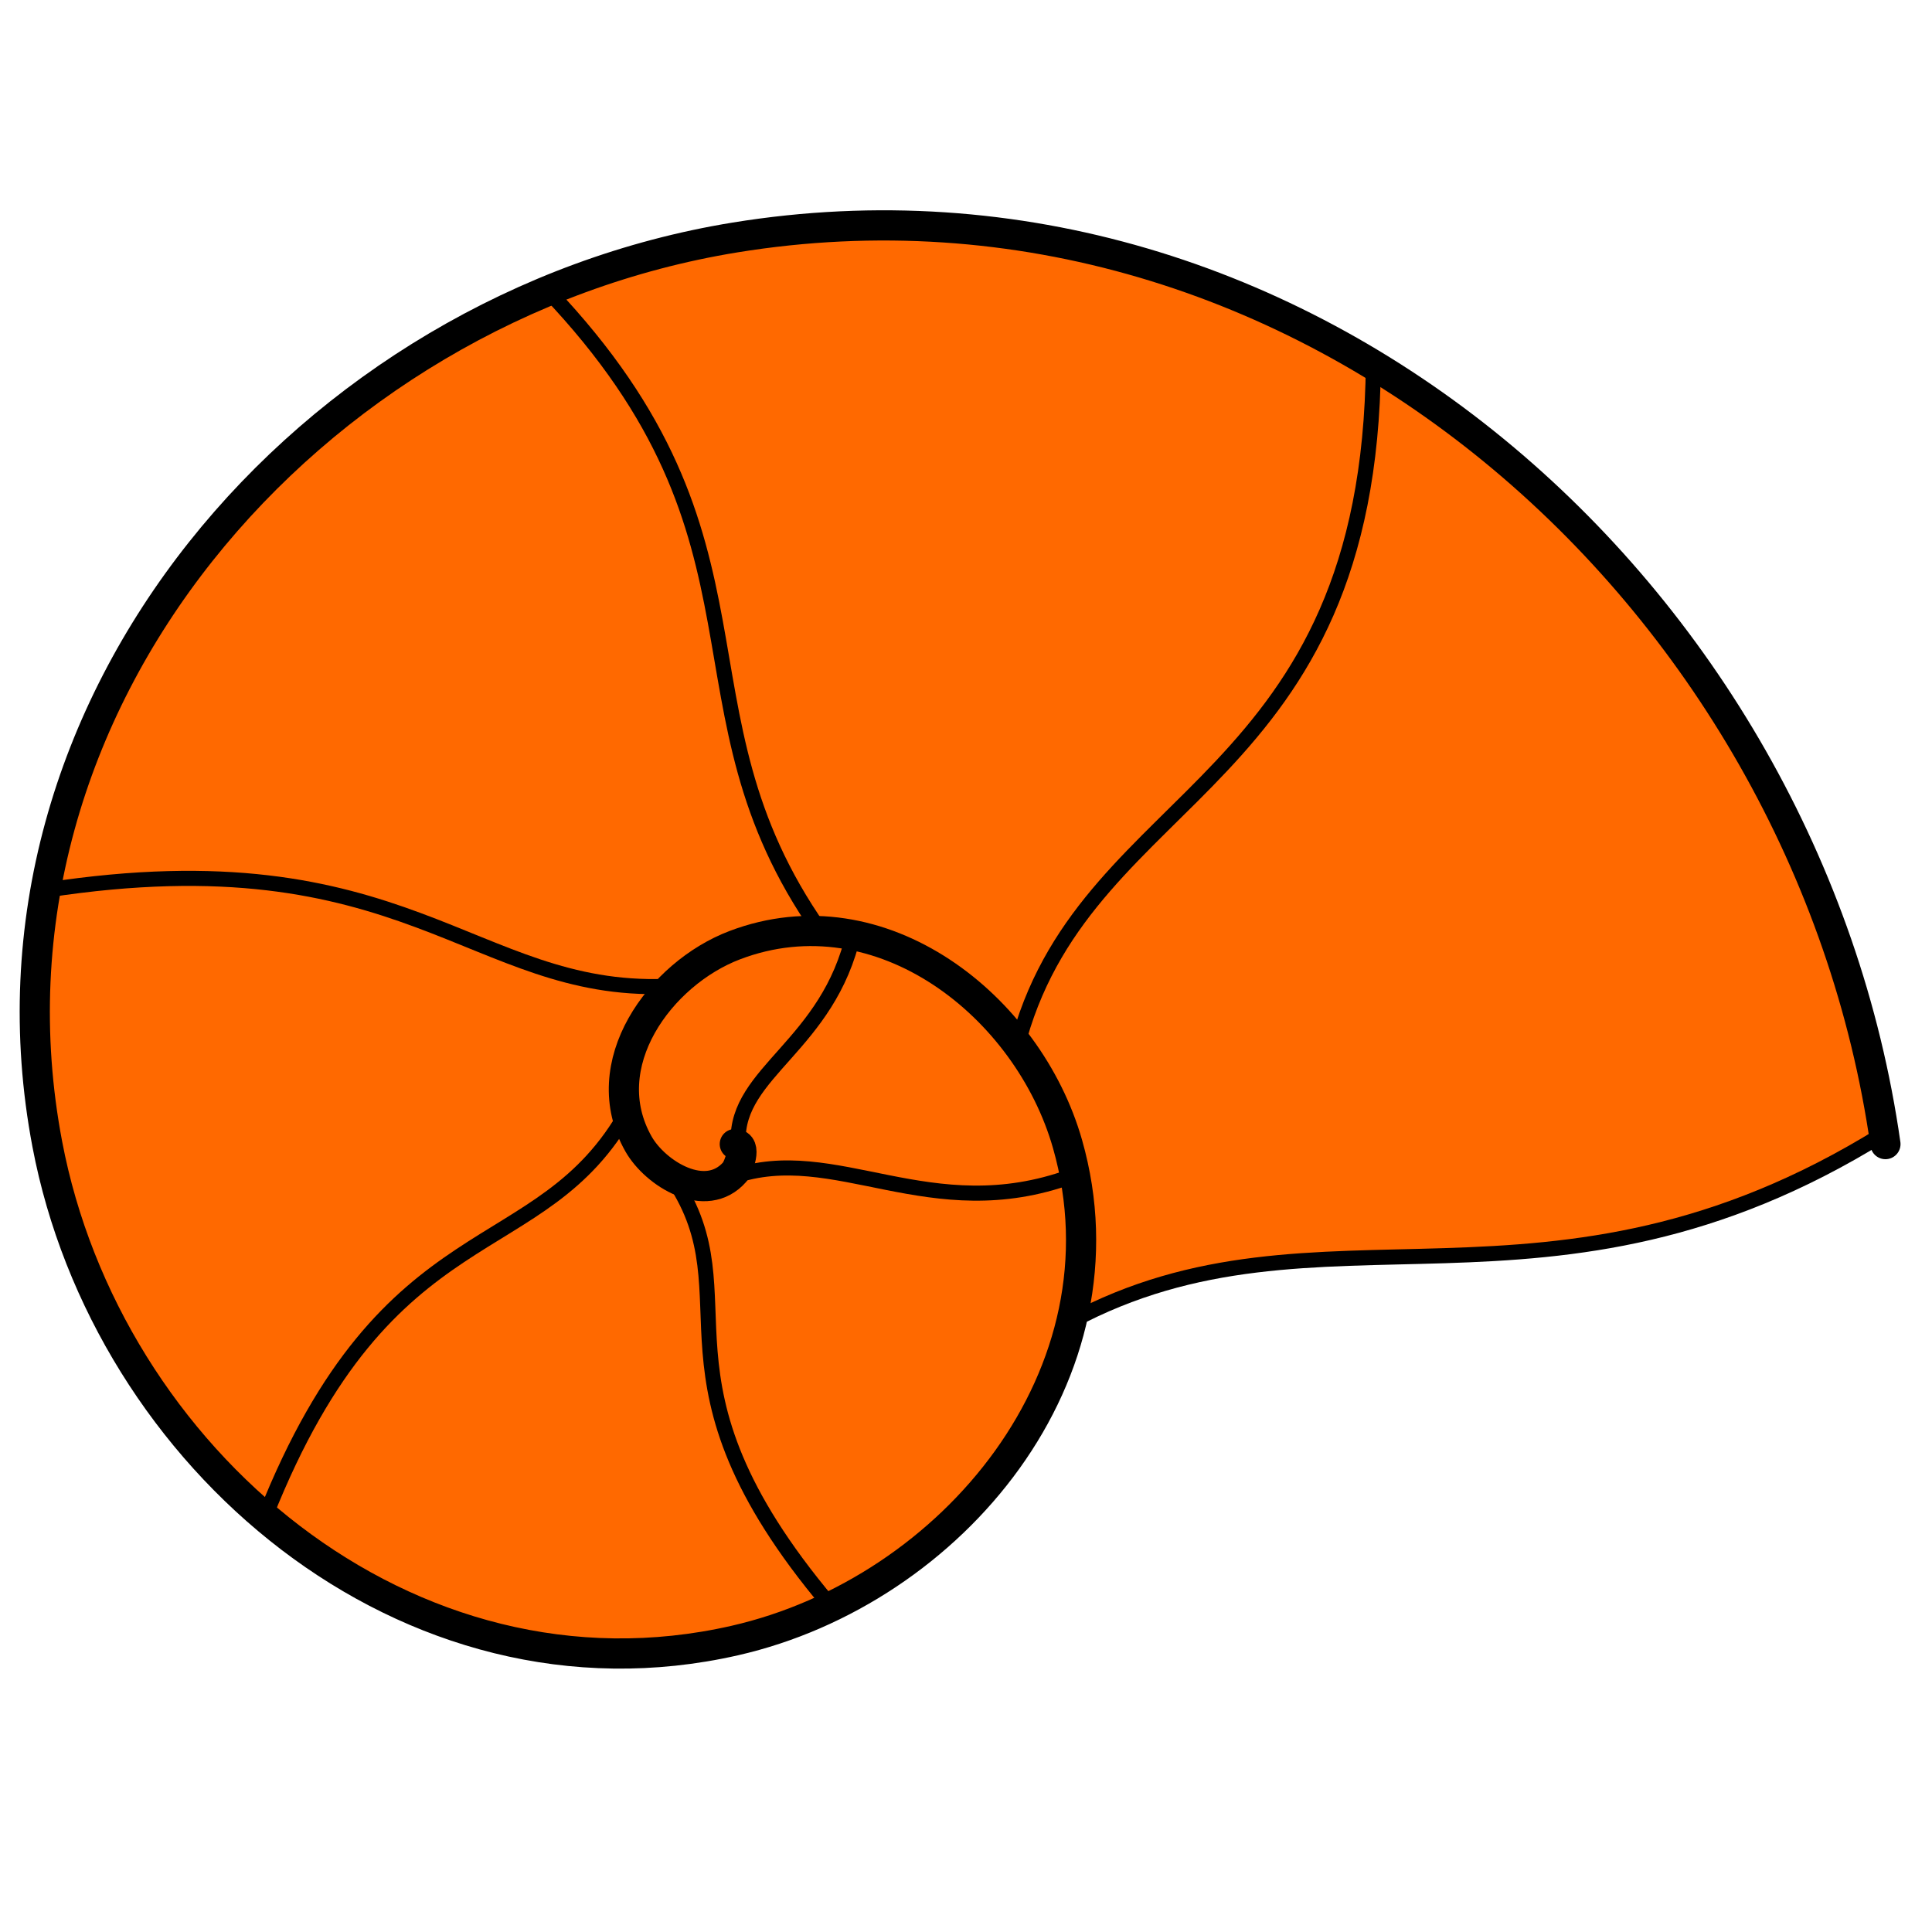
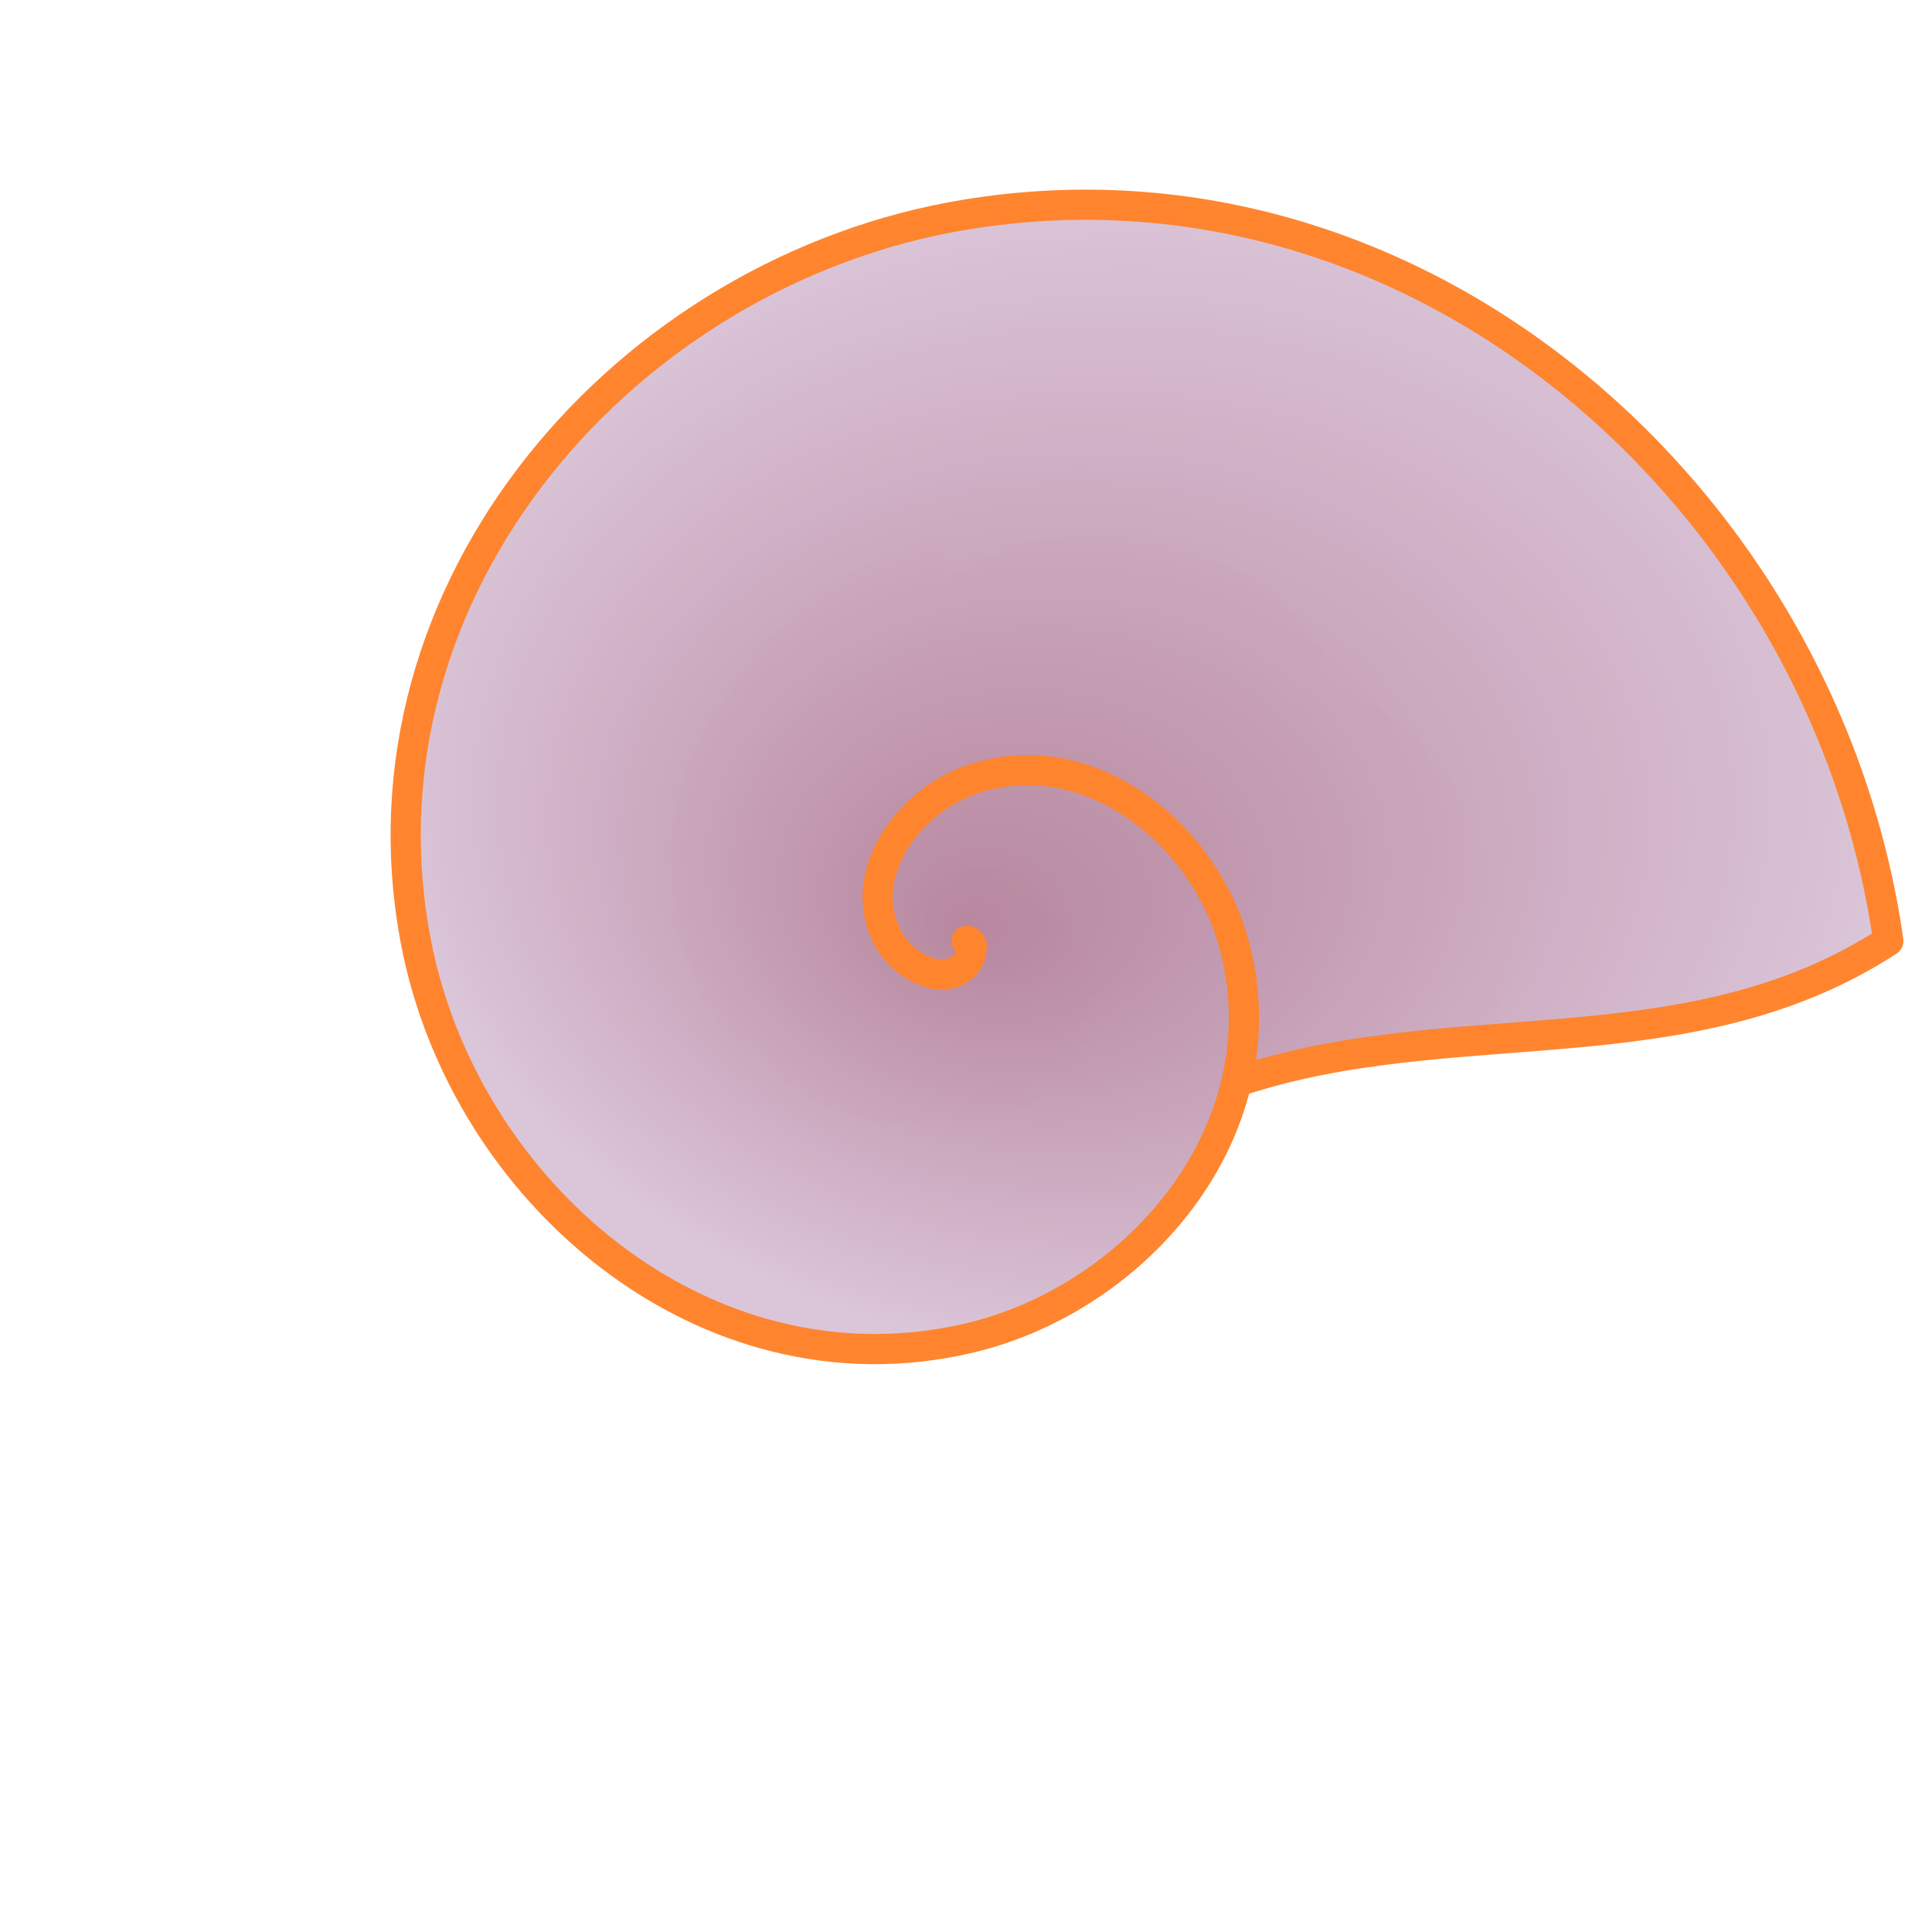
- <svg xmlns="http://www.w3.org/2000/svg" width="128" height="128" id="svg2" version="1.1">
+ <svg xmlns="http://www.w3.org/2000/svg" xmlns:xlink="http://www.w3.org/1999/xlink" width="128" height="128" id="svg2" version="1.1" style="display:inline">
  <defs id="defs4">
+     <linearGradient id="linearGradient4132">
+       <stop style="stop-color:#b688a1;stop-opacity:1;" offset="0" id="stop4134" />
+       <stop style="stop-color:#dbc5da;stop-opacity:1;" offset="1" id="stop4136" />
+     </linearGradient>
+     <linearGradient id="linearGradient4124">
+       <stop style="stop-color:#868ce4;stop-opacity:1;" offset="0" id="stop4126" />
+       <stop style="stop-color:#bbbfff;stop-opacity:1;" offset="1" id="stop4128" />
+     </linearGradient>
+     <linearGradient id="linearGradient3724">
+       <stop style="stop-color:#ffffff;stop-opacity:1;" offset="0" id="stop3726" />
+       <stop id="stop3732" offset="0.857" style="stop-color:#f3f3f3;stop-opacity:1;" />
+       <stop style="stop-color:#dddddd;stop-opacity:1;" offset="1" id="stop3728" />
+     </linearGradient>
+     <linearGradient id="linearGradient3627">
+       <stop style="stop-color:#ff6900;stop-opacity:1;" offset="0" id="stop3629" />
+       <stop style="stop-color:#ff9b55;stop-opacity:1;" offset="1" id="stop3631" />
+     </linearGradient>
    <linearGradient id="linearGradient3628">
      <stop style="stop-color:#f5f2ef;stop-opacity:1;" offset="0" id="stop3630" />
      <stop id="stop3636" offset="0.5" style="stop-color:#f1eceb;stop-opacity:1;" />
      <stop style="stop-color:#d5c7c7;stop-opacity:1;" offset="1" id="stop3632" />
    </linearGradient>
-     <filter id="filter3664">
-       <feGaussianBlur stdDeviation="0.934" id="feGaussianBlur3666" />
-     </filter>
+     <linearGradient id="linearGradient3627-8">
+       <stop style="stop-color:#ff6900;stop-opacity:1;" offset="0" id="stop3629-8" />
+       <stop style="stop-color:#ff9b55;stop-opacity:1;" offset="1" id="stop3631-2" />
+     </linearGradient>
+     <radialGradient r="28.581" fy="1005.59" fx="73.015" cy="1005.59" cx="73.015" gradientTransform="matrix(2.106047,0.09373117,-0.0790427,1.776012,-69.01095,-1729.335)" gradientUnits="userSpaceOnUse" id="radialGradient3780" xlink:href="#linearGradient3627-8" />
+     <linearGradient id="linearGradient3627-1">
+       <stop style="stop-color:#ff6900;stop-opacity:1;" offset="0" id="stop3629-7" />
+       <stop style="stop-color:#ff9b55;stop-opacity:1;" offset="1" id="stop3631-1" />
+     </linearGradient>
+     <radialGradient r="28.581" fy="1005.59" fx="73.015" cy="1005.59" cx="73.015" gradientTransform="matrix(2.106047,0.09373117,-0.0790427,1.776012,-69.01095,-1729.335)" gradientUnits="userSpaceOnUse" id="radialGradient3780-2" xlink:href="#linearGradient3627-1" />
+     <linearGradient id="linearGradient3627-6">
+       <stop style="stop-color:#ff6900;stop-opacity:1;" offset="0" id="stop3629-6" />
+       <stop style="stop-color:#ff9b55;stop-opacity:1;" offset="1" id="stop3631-9" />
+     </linearGradient>
+     <radialGradient r="28.581" fy="1005.59" fx="73.015" cy="1005.59" cx="73.015" gradientTransform="matrix(2.106047,0.09373117,-0.0790427,1.776012,-69.01095,-1729.335)" gradientUnits="userSpaceOnUse" id="radialGradient3780-7" xlink:href="#linearGradient3627-6" />
+     <linearGradient id="linearGradient3627-9">
+       <stop style="stop-color:#ff6900;stop-opacity:1;" offset="0" id="stop3629-9" />
+       <stop style="stop-color:#ff9b55;stop-opacity:1;" offset="1" id="stop3631-5" />
+     </linearGradient>
+     <radialGradient r="28.581" fy="1005.59" fx="73.015" cy="1005.59" cx="73.015" gradientTransform="matrix(2.106047,0.09373117,-0.0790427,1.776012,-69.01095,-1729.335)" gradientUnits="userSpaceOnUse" id="radialGradient3780-21" xlink:href="#linearGradient3627-9" />
+     <linearGradient id="linearGradient3627-5">
+       <stop style="stop-color:#ff6900;stop-opacity:1;" offset="0" id="stop3629-0" />
+       <stop style="stop-color:#ff9b55;stop-opacity:1;" offset="1" id="stop3631-7" />
+     </linearGradient>
+     <radialGradient r="28.581" fy="1005.59" fx="73.015" cy="1005.59" cx="73.015" gradientTransform="matrix(2.106047,0.09373117,-0.0790427,1.776012,-69.01095,-1729.335)" gradientUnits="userSpaceOnUse" id="radialGradient3780-27" xlink:href="#linearGradient3627-5" />
+     <linearGradient id="linearGradient3627-95">
+       <stop style="stop-color:#ff6900;stop-opacity:1;" offset="0" id="stop3629-70" />
+       <stop style="stop-color:#ff9b55;stop-opacity:1;" offset="1" id="stop3631-8" />
+     </linearGradient>
+     <radialGradient r="28.581" fy="1005.59" fx="73.015" cy="1005.59" cx="73.015" gradientTransform="matrix(2.106047,0.09373117,-0.0790427,1.776012,-69.01095,-1729.335)" gradientUnits="userSpaceOnUse" id="radialGradient3780-3" xlink:href="#linearGradient3627-95" />
+     <linearGradient id="linearGradient3627-0">
+       <stop style="stop-color:#ff6900;stop-opacity:1;" offset="0" id="stop3629-1" />
+       <stop style="stop-color:#ff9b55;stop-opacity:1;" offset="1" id="stop3631-59" />
+     </linearGradient>
+     <radialGradient r="28.581" fy="1005.59" fx="73.015" cy="1005.59" cx="73.015" gradientTransform="matrix(2.106047,0.09373117,-0.0790427,1.776012,-69.01095,-1729.335)" gradientUnits="userSpaceOnUse" id="radialGradient3780-0" xlink:href="#linearGradient3627-0" />
+     <radialGradient xlink:href="#linearGradient3724" id="radialGradient4020" gradientUnits="userSpaceOnUse" gradientTransform="matrix(0.801128,0,0,0.8011262,25.03278,925.9746)" cx="48.641" cy="77.875" fx="47.68" fy="15.822" r="78.703" />
+     <radialGradient xlink:href="#linearGradient3627" id="radialGradient4034" gradientUnits="userSpaceOnUse" gradientTransform="matrix(1.597804,-0.04217255,0.04171196,1.580974,-76.05557,-591.6453)" cx="71.011" cy="1000.847" fx="71.011" fy="1000.847" r="28.581" />
+     <radialGradient xlink:href="#linearGradient3627-8" id="radialGradient4037" gradientUnits="userSpaceOnUse" gradientTransform="matrix(1.395738,0.1486878,-0.1470693,1.381087,126.1149,-403.6164)" cx="66.48" cy="992.951" fx="66.48" fy="992.951" r="28.581" />
+     <radialGradient xlink:href="#linearGradient3627-1" id="radialGradient4040" gradientUnits="userSpaceOnUse" gradientTransform="matrix(1.176643,-1.116437,0.8651239,0.9121353,-866.7971,139.2253)" cx="60.458" cy="992.834" fx="60.458" fy="992.834" r="28.581" />
+     <radialGradient xlink:href="#linearGradient3627-6" id="radialGradient4043" gradientUnits="userSpaceOnUse" gradientTransform="matrix(-0.2716332,-1.275267,1.076259,-0.2293345,-998.6717,1285.146)" cx="57.797" cy="997.087" fx="57.797" fy="997.087" r="28.581" />
+     <radialGradient xlink:href="#linearGradient3627-9" id="radialGradient4046" gradientUnits="userSpaceOnUse" gradientTransform="matrix(-0.8749809,-0.2663695,0.275236,-0.9044614,-164.3185,1906.63)" cx="58.463" cy="1000.043" fx="58.463" fy="1000.043" r="28.581" />
+     <radialGradient xlink:href="#linearGradient3627-5" id="radialGradient4049" gradientUnits="userSpaceOnUse" gradientTransform="matrix(0.5654287,0.441871,-0.5547865,0.7101969,583.6193,250.2018)" cx="61.63" cy="1000.986" fx="61.63" fy="1000.986" r="28.581" />
+     <radialGradient xlink:href="#linearGradient3627-95" id="radialGradient4052" gradientUnits="userSpaceOnUse" gradientTransform="matrix(0.6098938,0,0,0.5144195,26.52715,474.1531)" cx="61.331" cy="1001.42" fx="61.331" fy="1001.42" r="28.581" />
+     <radialGradient xlink:href="#linearGradient3627-0" id="radialGradient4055" gradientUnits="userSpaceOnUse" gradientTransform="matrix(0.345382,0,0,0.291315,42.77652,695.5481)" cx="66.553" cy="995.517" fx="66.553" fy="995.517" r="28.581" />
+     <radialGradient xlink:href="#linearGradient4132" id="radialGradient4140" cx="63.601" cy="62.242" fx="48.619" fy="78.763" r="62.055" gradientTransform="matrix(1,0,0,0.7744283,0,14.04)" gradientUnits="userSpaceOnUse" />
  </defs>
-   <g id="layer1" transform="translate(0,-924.3622)">
-     <path id="path3821" d="m 48.907,999.985 c -0.144,-4.616 5.983,-6.349 7.654,-13.797 -7.8,-1.099 -12.672,2.481 -14.27,7.086 -1.598,4.605 -0.077,8.664 2.983,9.281 4.655,0.938 3.593,-2.642 3.633,-2.57 z" style="fill:#ff6900;stroke:none;stroke-width:1px;stroke-linecap:butt;stroke-linejoin:miter;stroke-opacity:1;color:#000000;fill-opacity:1;fill-rule:nonzero;marker:none;visibility:visible;display:inline;overflow:visible;enable-background:accumulate" />
-     <path id="path3810" style="fill:#ff6900;stroke:none;stroke-width:1px;stroke-linecap:butt;stroke-linejoin:miter;stroke-opacity:1;color:#000000;fill-opacity:1;fill-rule:nonzero;marker:none;visibility:visible;display:inline;overflow:visible;enable-background:accumulate" d="m 48.907,999.985 c 0.017,0.985 -0.104,1.697 -0.351,2.344 6.744,-2.358 13.077,3.383 22.431,-0.035 -1.973,-10.848 -9.894,-14.538 -14.426,-16.106 -1.671,7.448 -7.799,9.181 -7.654,13.797 z" />
-     <path id="path3796" style="fill:#ff6900;stroke:none;stroke-width:1px;stroke-linecap:butt;stroke-linejoin:miter;stroke-opacity:1;color:#000000;fill-opacity:1;fill-rule:nonzero;marker:none;visibility:visible;display:inline;overflow:visible;enable-background:accumulate" d="m 70.987,1002.294 c 3.023,9.434 -4.645,23.325 -16.081,28.301 -12.536,-14.908 -5.007,-20.178 -10.273,-28.079 1.248,0.693 2.429,0.819 3.923,-0.187 6.744,-2.358 13.077,3.383 22.431,-0.035 z" />
-     <path id="path3783" style="fill:#ff6900;stroke:none;stroke-width:1px;stroke-linecap:butt;stroke-linejoin:miter;stroke-opacity:1;color:#000000;fill-opacity:1;fill-rule:nonzero;marker:none;visibility:visible;display:inline;overflow:visible;enable-background:accumulate" d="m 54.906,1030.595 c -9.927,5.751 -25.469,3.563 -37.307,-5.846 8.142,-20.508 18.215,-16.406 24.004,-26.81 0.496,1.84 1.766,3.708 3.03,4.578 5.266,7.901 -2.263,13.171 10.273,28.079 z" />
-     <path id="path3770" style="fill:#ff6900;stroke:none;stroke-width:1px;stroke-linecap:butt;stroke-linejoin:miter;stroke-opacity:1;color:#000000;fill-opacity:1;fill-rule:nonzero;marker:none;visibility:visible;display:inline;overflow:visible;enable-background:accumulate" d="M 17.6,1024.749 C 2.438,1012.997 0.779,993.742 3.096,983.33 c 23.741,-3.649 28.203,6.832 40.989,6.384 -1.565,1.966 -2.779,5.625 -2.481,8.225 -5.788,10.404 -15.862,6.302 -24.004,26.81 z" />
-     <path id="path3757" style="fill:#ff6900;stroke:none;stroke-width:1px;stroke-linecap:butt;stroke-linejoin:miter;stroke-opacity:1;color:#000000;fill-opacity:1;fill-rule:nonzero;marker:none;visibility:visible;display:inline;overflow:visible;enable-background:accumulate" d="m 44.084,989.714 c 2.687,-1.869 4.412,-3.978 10.224,-3.747 C 43.974,971.225 52.177,960.319 36.326,943.658 22.015,949.277 5.933,965.132 3.096,983.33 c 23.741,-3.649 28.203,6.832 40.989,6.384 z" />
-     <path id="path3744" style="fill:#ff6900;stroke:none;stroke-width:1px;stroke-linecap:butt;stroke-linejoin:miter;stroke-opacity:1;color:#000000;fill-opacity:1;fill-rule:nonzero;marker:none;visibility:visible;display:inline;overflow:visible;enable-background:accumulate" d="m 54.308,985.967 c 4.483,0.377 9.189,2.716 13.248,7.097 4.706,-16.489 23.196,-16.591 23.434,-44.6 -20.906,-11.616 -39.701,-10.411 -54.664,-4.806 15.851,16.661 7.648,27.567 17.982,42.309 z" />
-     <path id="path3726" style="fill:#ff6900;stroke:none;stroke-width:1px;stroke-linecap:butt;stroke-linejoin:miter;stroke-opacity:1;fill-opacity:1" d="m 90.99,948.463 c 12.147,6.062 30.088,26.204 33.729,51.06 -22.154,13.745 -37.29,3.541 -53.766,12.388 1.3,-7.275 0.39,-12.007 -3.397,-18.848 4.706,-16.489 23.196,-16.591 23.434,-44.6 z" />
-     <path style="fill:none;stroke:#000000;stroke-width:1.564;stroke-linecap:round;stroke-linejoin:miter;stroke-opacity:1;stroke-miterlimit:4;stroke-dasharray:none" id="path3597" d="m 65.294,62.505 c 0.677,0 0.176,1.241 0,1.442 -1.507,1.717 -4.118,0.081 -4.986,-1.442 -2.344,-4.114 1.115,-8.832 4.986,-10.302 7.579,-2.879 15.206,3.158 17.241,10.302 C 85.917,74.376 76.571,85.64 65.294,88.211 48.336,92.075 32.751,78.73 29.669,62.505 25.336,39.691 43.342,19.133 65.294,15.56 94.71,10.771 120.865,34.073 124.915,62.505" transform="matrix(1.278607,0,0,1.27946,-34.80226,920.1892)" />
-     <path style="fill:none;stroke:#000000;stroke-width:1px;stroke-linecap:butt;stroke-linejoin:miter;stroke-opacity:1" d="M 124.719,75.162 C 102.566,88.906 87.429,78.702 70.953,87.55" id="path3692" transform="translate(0,924.3622)" />
-     <path style="fill:none;stroke:#000000;stroke-width:1px;stroke-linecap:butt;stroke-linejoin:miter;stroke-opacity:1" d="M 90.99,948.463 C 90.753,976.473 72.262,976.574 67.556,993.064" id="path3694" />
-     <path style="fill:none;stroke:#000000;stroke-width:1px;stroke-linecap:butt;stroke-linejoin:miter;stroke-opacity:1" d="m 36.326,943.658 c 15.851,16.661 7.648,27.567 17.982,42.309" id="path3696" />
-     <path style="fill:none;stroke:#000000;stroke-width:1px;stroke-linecap:butt;stroke-linejoin:miter;stroke-opacity:1" d="m 3.096,983.33 c 23.741,-3.649 28.203,6.832 40.989,6.384" id="path3698" />
-     <path style="fill:none;stroke:#000000;stroke-width:1px;stroke-linecap:butt;stroke-linejoin:miter;stroke-opacity:1" d="m 17.6,1024.749 c 8.142,-20.508 18.215,-16.406 24.004,-26.81" id="path3700" />
-     <path style="fill:none;stroke:#000000;stroke-width:1px;stroke-linecap:butt;stroke-linejoin:miter;stroke-opacity:1" d="m 54.906,1030.595 c -12.536,-14.908 -5.007,-20.178 -10.273,-28.079" id="path3702" />
-     <path style="fill:none;stroke:#000000;stroke-width:1px;stroke-linecap:butt;stroke-linejoin:miter;stroke-opacity:1" d="m 48.556,1002.329 c 6.744,-2.358 13.077,3.383 22.431,-0.035" id="path3704" />
-     <path style="fill:none;stroke:#000000;stroke-width:1px;stroke-linecap:butt;stroke-linejoin:miter;stroke-opacity:1" d="m 48.907,999.985 c -0.144,-4.616 5.983,-6.349 7.654,-13.797" id="path3706" />
+   <g id="layer5" style="display:none">
+     <path transform="translate(0,-924.3622)" style="opacity:0.988;color:#000000;fill:url(#radialGradient4020);fill-opacity:1;fill-rule:nonzero;stroke:none;stroke-width:1.5;marker:none;visibility:visible;display:inline;overflow:visible;enable-background:accumulate" d="m 63.988,926.112 c -34.378,0 -62.238,27.865 -62.238,62.25 0,34.385 27.859,62.25 62.238,62.25 34.378,0 62.263,-27.865 62.263,-62.25 0,-34.385 -27.884,-62.25 -62.263,-62.25 z" id="path4102" />
+   </g>
+   <g id="layer2" style="display:inline">
+     <path transform="translate(0,-924.3622)" id="path3821" d="m 64.213,986.558 c -0.116,-3.699 4.793,-5.087 6.132,-11.055 -6.249,-0.88 -10.375,1.666 -11.655,5.356 -1.28,3.69 0.149,7.479 2.601,7.974 3.729,0.752 3.016,-0.978 2.922,-2.274 z" style="color:#000000;fill:url(#radialGradient4055);fill-opacity:1;fill-rule:nonzero;stroke:none;stroke-width:1px;marker:none;visibility:visible;display:inline;overflow:visible;enable-background:accumulate" />
+     <path transform="translate(0,-924.3622)" id="path3810" style="color:#000000;fill:url(#radialGradient4052);fill-opacity:1;fill-rule:nonzero;stroke:none;stroke-width:1px;marker:none;visibility:visible;display:inline;overflow:visible;enable-background:accumulate" d="m 63.932,988.436 c 5.403,-1.889 10.477,2.711 17.97,-0.028 -1.384,-9.012 -7.788,-12.454 -11.821,-13.059 -1.041,4.979 -6.786,7.25 -6.149,13.087 z" />
+     <path transform="translate(0,-924.3622)" id="path3796" style="color:#000000;fill:url(#radialGradient4049);fill-opacity:1;fill-rule:nonzero;stroke:none;stroke-width:1px;marker:none;visibility:visible;display:inline;overflow:visible;enable-background:accumulate" d="m 69.02,1011.085 c -10.043,-11.945 -4.011,-16.168 -8.23,-22.499 1,0.556 2.406,0.475 3.603,-0.331 5.403,-1.889 10.067,2.633 17.56,-0.105 1.985,10.706 -4.296,17.695 -12.933,22.936 z" />
+     <path transform="translate(0,-924.3622)" id="path3783" style="color:#000000;fill:url(#radialGradient4046);fill-opacity:1;fill-rule:nonzero;stroke:none;stroke-width:1px;marker:none;visibility:visible;display:inline;overflow:visible;enable-background:accumulate" d="m 69.217,1010.893 c -7.953,4.608 -22.056,3.519 -30.941,-5.217 7.323,-15.447 15.466,-12.328 20.362,-19.76 0.398,1.475 1.795,2.202 2.808,2.898 4.219,6.331 -2.273,10.134 7.77,22.079 z" />
+     <path transform="translate(0,-924.3622)" id="path3770" style="color:#000000;fill:url(#radialGradient4043);fill-opacity:1;fill-rule:nonzero;stroke:none;stroke-width:1px;marker:none;visibility:visible;display:inline;overflow:visible;enable-background:accumulate" d="m 38.463,1005.724 c -12.146,-9.417 -12.573,-25.239 -10.717,-33.582 18.403,-1.802 22.9,7.173 31.887,7.221 -1.254,1.575 -1.035,4.945 -0.796,7.028 -4.093,6.99 -12.363,3.219 -20.373,19.333 z" />
+     <path transform="translate(0,-924.3622)" id="path3757" style="color:#000000;fill:url(#radialGradient4040);fill-opacity:1;fill-rule:nonzero;stroke:none;stroke-width:1px;marker:none;visibility:visible;display:inline;overflow:visible;enable-background:accumulate" d="m 59.068,980.25 c 1.176,-1.474 4.612,-4.562 7.478,-4.89 -6.262,-11.554 -0.097,-21.303 -10.877,-34.585 -11.465,4.502 -25.734,17.186 -28.007,31.768 18.768,-1.577 21.447,7.388 31.407,7.708 z" />
+     <path transform="translate(0,-924.3622)" id="path3744" style="color:#000000;fill:url(#radialGradient4037);fill-opacity:1;fill-rule:nonzero;stroke:none;stroke-width:1px;marker:none;visibility:visible;display:inline;overflow:visible;enable-background:accumulate" d="m 66.14,975.449 c 3.591,0.302 8.234,0.406 11.486,3.916 3.379,-9.927 20.578,-12.468 22.182,-33.018 -16.748,-9.308 -32.547,-9.94 -44.534,-5.448 10.679,12.383 4.49,23.576 10.866,34.55 z" />
+     <path id="path3726" style="fill:url(#radialGradient4034);fill-opacity:1;stroke:none;display:inline" d="m 99.8,946.527 c 8.156,4.75 22.939,20.09 25.193,40.155 -14.348,9.023 -27.89,4.325 -43.117,9.432 1.041,-5.829 -0.533,-12.118 -4.282,-16.646 2.347,-10.04 20.365,-12.587 22.206,-32.941 z" transform="translate(0,-924.3622)" />
+   </g>
+   <g id="layer4" style="display:inline;opacity:1">
+     <g id="g3920" style="stroke:#ff842d;stroke-opacity:1;display:inline" transform="matrix(0.801128,0,0,0.8012853,25.03278,1.60006)">
+       <path id="path3908" d="m 59.125,14.938 c 33.185,0.321 61.088,27.907 65.781,60.875 C 108.316,86.606 88.868,81.463 71,87.469 c -0.737,3.538 -2.157,6.294 -4.281,9.25 C 62.47,102.631 55.897,107.043 48.688,108.688 27.005,113.633 7.065,96.571 3.125,75.812 -2.415,46.622 20.619,20.322 48.688,15.75 52.214,15.176 55.692,14.904 59.125,14.938 z" style="opacity:0.988;color:#000000;fill:url(#radialGradient4140);fill-opacity:1;fill-rule:nonzero;stroke:#ff842d;stroke-width:1.5;stroke-opacity:1;marker:none;visibility:visible;display:inline;overflow:visible;enable-background:accumulate" />
+       <path id="path3917" style="opacity:0.988;color:#000000;fill:none;stroke:#ff842d;stroke-width:2.496;stroke-linecap:round;stroke-linejoin:round;stroke-miterlimit:4;stroke-opacity:1;stroke-dasharray:none;stroke-dashoffset:0;marker:none;visibility:visible;display:inline;overflow:visible;enable-background:accumulate" d="M 124.906,1000.175 C 108.316,1010.968 88.868,1005.825 71,1011.831 M 48.684,1000.162 c 0.866,0 0.225,1.588 0,1.845 -1.927,2.197 -5.266,0.103 -6.375,-1.845 -2.997,-5.264 1.426,-11.3 6.375,-13.181 9.691,-3.684 19.442,4.041 22.044,13.181 4.324,15.188 -7.625,29.601 -22.044,32.889 -21.683,4.945 -41.611,-12.13 -45.551,-32.889 -5.54,-29.19 17.482,-55.492 45.551,-60.065 37.611,-6.127 71.053,23.687 76.232,60.065" transform="translate(0,-924.3622)" />
+     </g>
+   </g>
+   <g id="layer1" transform="translate(0,-924.3622)" style="display:none">
+     <path style="opacity:0.988;color:#000000;fill:url(#radialGradient4020);fill-opacity:1;fill-rule:nonzero;stroke:#b6b6b6;stroke-width:1.5;stroke-miterlimit:4;stroke-opacity:1;stroke-dasharray:none;marker:none;visibility:visible;display:inline;overflow:visible;enable-background:accumulate" d="m 63.988,926.112 c -34.378,0 -62.238,27.865 -62.238,62.25 0,34.385 27.859,62.25 62.238,62.25 34.378,0 62.263,-27.865 62.263,-62.25 0,-34.385 -27.884,-62.25 -62.263,-62.25 z m 8.412,11.819 c 26.585,0.257 48.94,22.362 52.699,48.778 -13.291,8.648 -28.871,4.527 -43.186,9.34 -0.591,2.835 -1.728,5.043 -3.43,7.412 -3.404,4.738 -8.67,8.273 -14.445,9.59 -17.371,3.962 -33.345,-9.709 -36.501,-26.342 -4.438,-23.39 14.015,-44.463 36.501,-48.127 2.825,-0.46 5.612,-0.678 8.362,-0.651 z" id="path3637" />
+     <g id="g3941" style="opacity:0.619;color:#000000;fill:none;stroke:#4b3838;stroke-width:1.872;stroke-linecap:butt;stroke-linejoin:round;stroke-miterlimit:4;stroke-opacity:0.999;stroke-dasharray:none;stroke-dashoffset:0;marker:none;visibility:visible;display:inline;overflow:visible;enable-background:accumulate" transform="matrix(0.801128,0,0,0.8012853,25.03278,925.9622)">
+       <path id="path3694" d="M 93.381,25.531 C 90.562,51.735 70.811,53.852 65.166,67.272" style="color:#000000;fill:none;stroke:#4b3838;stroke-width:1.872;stroke-linecap:butt;stroke-linejoin:round;stroke-miterlimit:4;stroke-opacity:0.999;stroke-dasharray:none;stroke-dashoffset:0;marker:none;visibility:visible;display:inline;overflow:visible;enable-background:accumulate" />
+       <path id="path3696" d="m 38.329,18.552 c 14.014,17.327 5.055,28.158 13.976,43.795" style="color:#000000;fill:none;stroke:#4b3838;stroke-width:1.872;stroke-linecap:butt;stroke-linejoin:round;stroke-miterlimit:4;stroke-opacity:0.999;stroke-dasharray:none;stroke-dashoffset:0;marker:none;visibility:visible;display:inline;overflow:visible;enable-background:accumulate" />
+       <path id="path3698" d="M 3.335,57.577 C 27.27,55.555 31.007,66.316 43.793,66.74" style="color:#000000;fill:none;stroke:#4b3838;stroke-width:1.872;stroke-linecap:butt;stroke-linejoin:round;stroke-miterlimit:4;stroke-opacity:0.999;stroke-dasharray:none;stroke-dashoffset:0;marker:none;visibility:visible;display:inline;overflow:visible;enable-background:accumulate" />
+       <path id="path3700" d="M 16.833,99.659 C 26.165,79.664 35.98,84.351 42.37,74.305" style="color:#000000;fill:none;stroke:#4b3838;stroke-width:1.872;stroke-linecap:butt;stroke-linejoin:round;stroke-miterlimit:4;stroke-opacity:0.999;stroke-dasharray:none;stroke-dashoffset:0;marker:none;visibility:visible;display:inline;overflow:visible;enable-background:accumulate" />
+       <path id="path3702" d="M 54.834,106.259 C 42.375,91.287 49.931,86.056 44.705,78.128" style="color:#000000;fill:none;stroke:#4b3838;stroke-width:1.872;stroke-linecap:butt;stroke-linejoin:round;stroke-miterlimit:4;stroke-opacity:0.999;stroke-dasharray:none;stroke-dashoffset:0;marker:none;visibility:visible;display:inline;overflow:visible;enable-background:accumulate" />
+       <path id="path3704" d="m 48.556,1002.329 c 6.744,-2.358 13.077,3.383 22.431,-0.035" style="color:#000000;fill:none;stroke:#4b3838;stroke-width:1.872;stroke-linecap:butt;stroke-linejoin:round;stroke-miterlimit:4;stroke-opacity:0.999;stroke-dasharray:none;stroke-dashoffset:0;marker:none;visibility:visible;display:inline;overflow:visible;enable-background:accumulate" transform="translate(0,-924.3622)" />
+       <path id="path3706" d="m 48.907,999.985 c -0.144,-4.616 5.983,-6.349 7.654,-13.797" style="color:#000000;fill:none;stroke:#4b3838;stroke-width:1.872;stroke-linecap:butt;stroke-linejoin:round;stroke-miterlimit:4;stroke-opacity:0.999;stroke-dasharray:none;stroke-dashoffset:0;marker:none;visibility:visible;display:inline;overflow:visible;enable-background:accumulate" transform="translate(0,-924.3622)" />
+     </g>
+     <path id="path3734" style="opacity:0.988;color:#000000;fill:none;stroke:#3f332a;stroke-width:2;stroke-linecap:round;stroke-linejoin:round;stroke-miterlimit:4;stroke-opacity:1;stroke-dasharray:none;stroke-dashoffset:0;marker:none;visibility:visible;display:inline;overflow:visible;enable-background:accumulate" d="m 125.099,986.71 c -13.291,8.648 -28.871,4.527 -43.186,9.34 m -17.878,-9.35 c 0.694,0 0.18,1.273 0,1.478 -1.544,1.761 -4.218,0.083 -5.107,-1.478 -2.401,-4.218 1.143,-9.054 5.107,-10.562 7.764,-2.952 15.576,3.238 17.66,10.562 3.464,12.17 -6.109,23.719 -17.66,26.353 -17.371,3.962 -33.336,-9.72 -36.492,-26.353 -4.438,-23.39 14.006,-44.465 36.492,-48.129 30.131,-4.909 56.923,18.98 61.071,48.129" />
  </g>
</svg>
